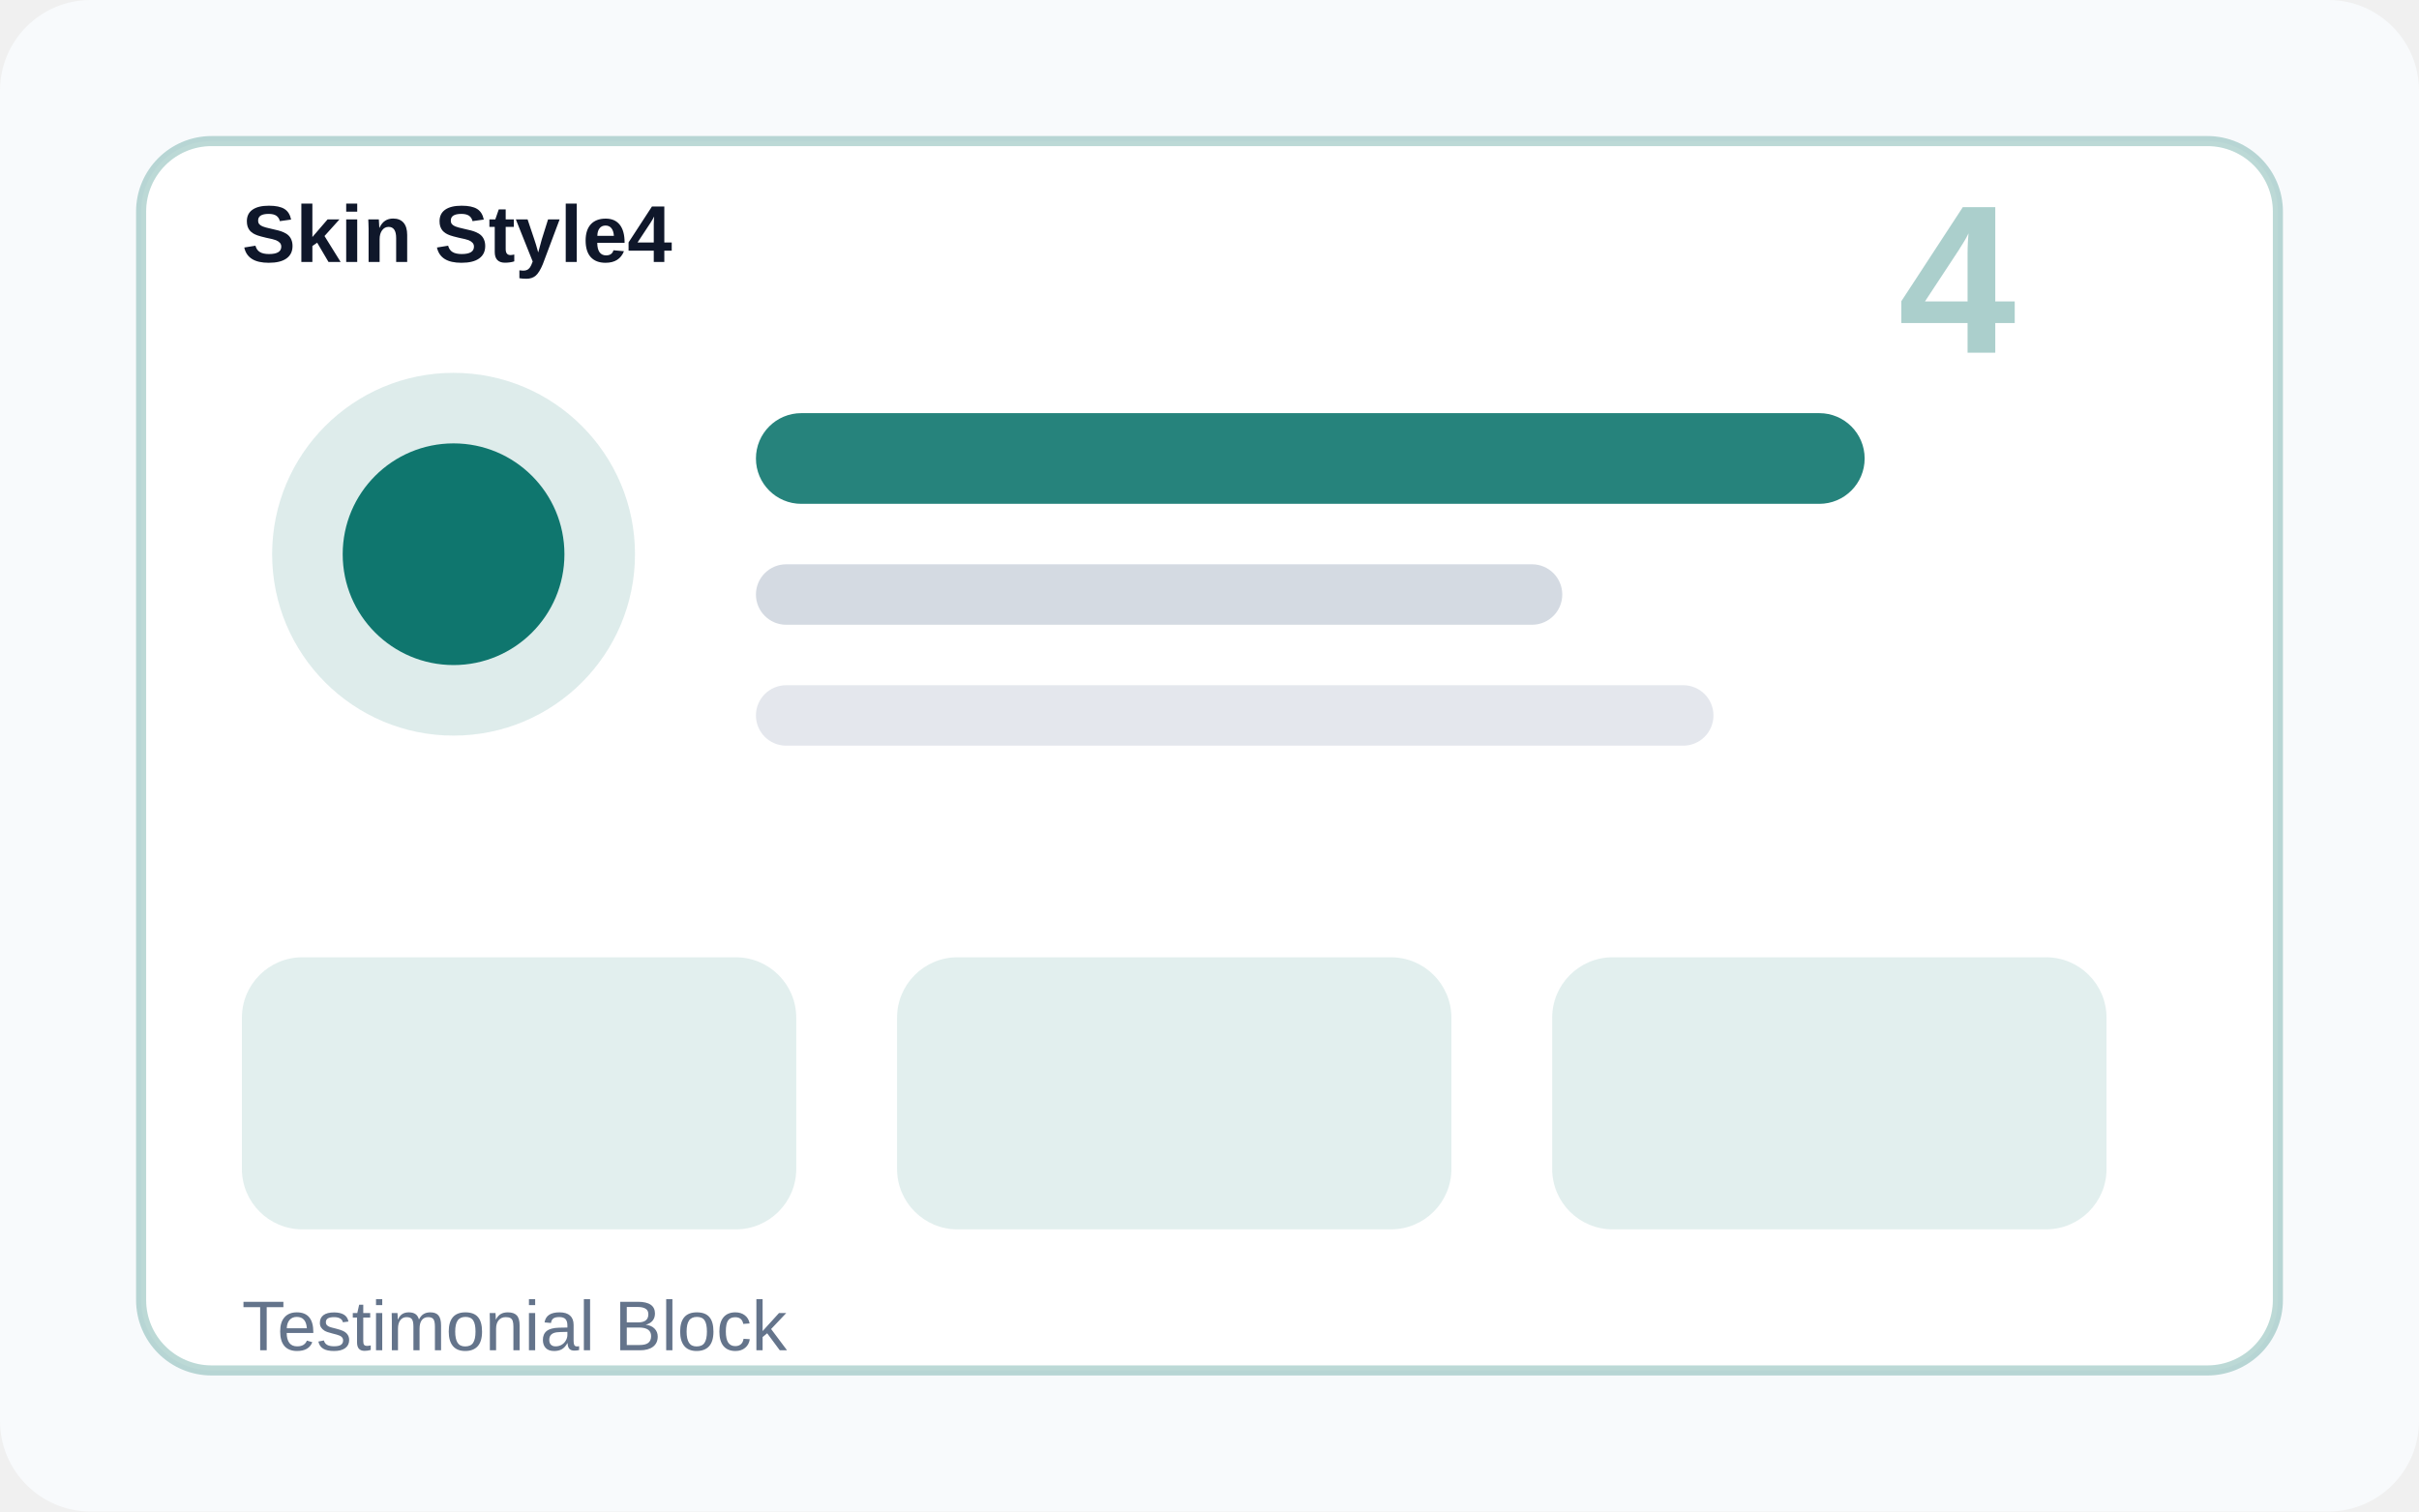
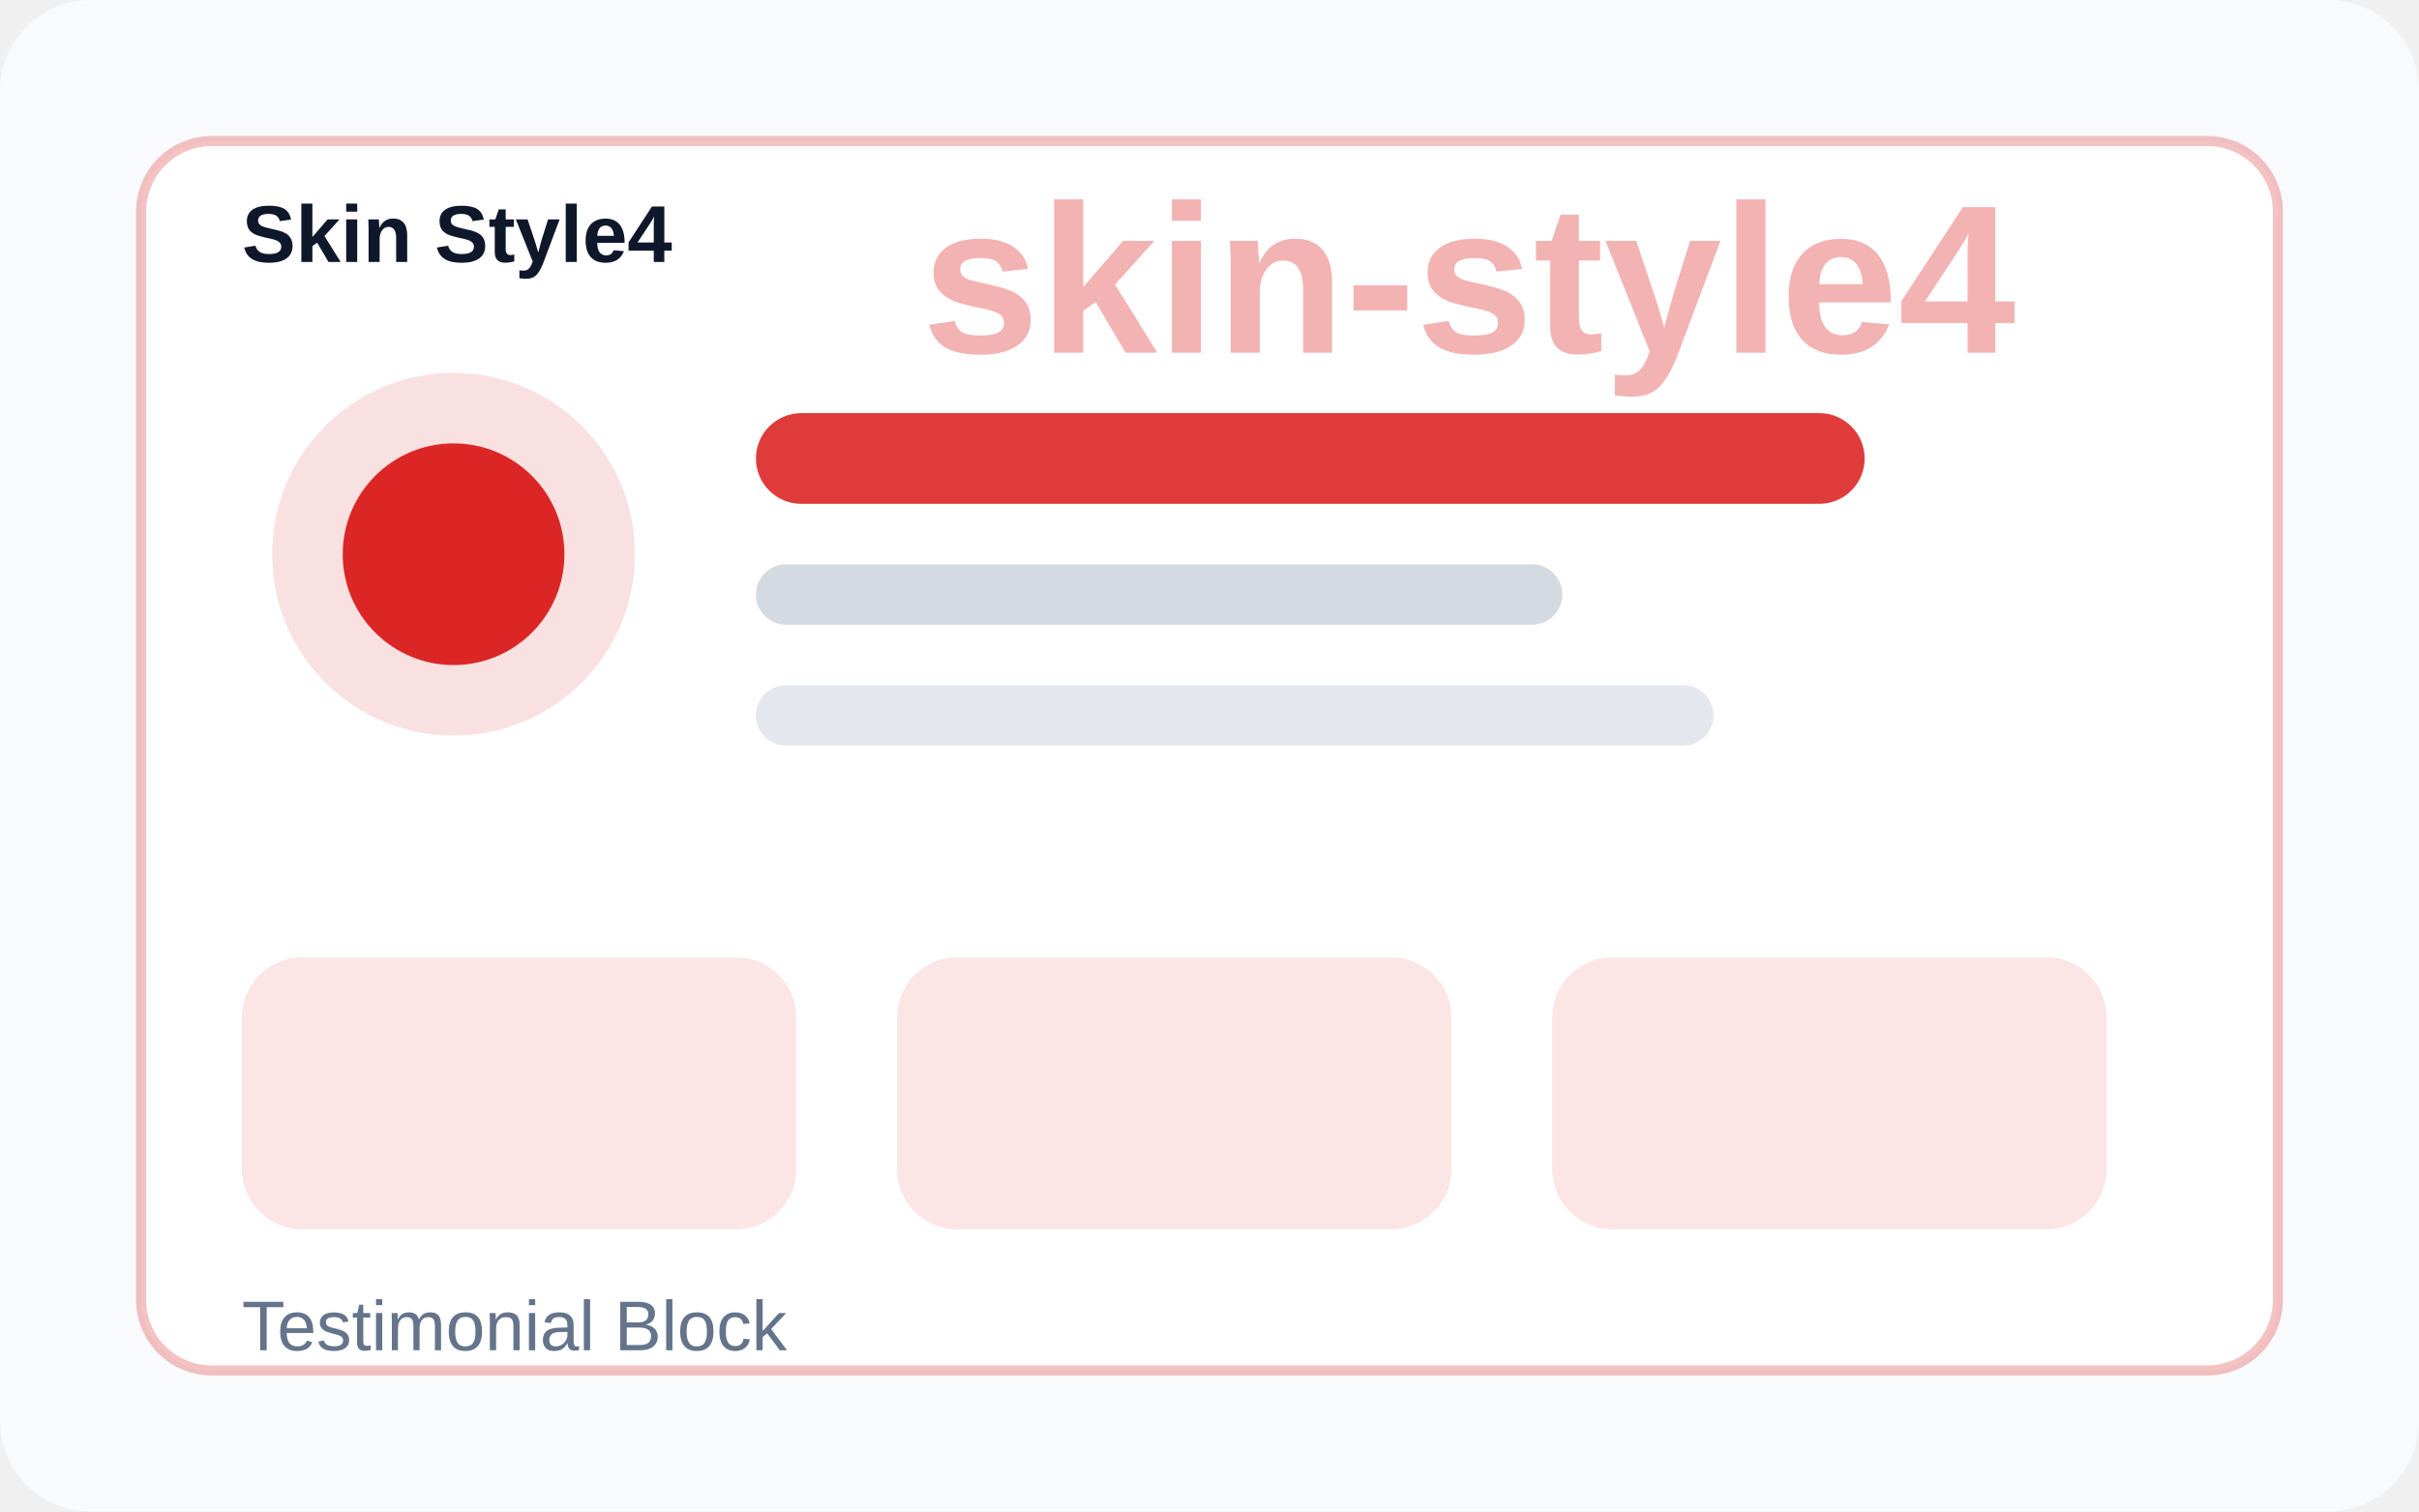
<svg xmlns="http://www.w3.org/2000/svg" width="480" height="300" viewBox="0 0 480 300" role="img">
  <rect width="480" height="300" rx="18" fill="#f8fafc" />
-   <rect x="28" y="28" width="424" height="244" rx="14" fill="#fff" stroke="#0f766e" stroke-opacity="0.28" stroke-width="2" />
-   <circle cx="90" cy="110" r="36" fill="#0f766e" fill-opacity="0.14" />
-   <circle cx="90" cy="110" r="22" fill="#0f766e" />
-   <rect x="150" y="82" width="220" height="18" rx="9" fill="#0f766e" fill-opacity="0.9" />
+   <rect x="28" y="28" width="424" height="244" rx="14" fill="#fff" stroke="#dc2626" stroke-opacity="0.28" stroke-width="2" />
+   <circle cx="90" cy="110" r="36" fill="#dc2626" fill-opacity="0.14" />
+   <circle cx="90" cy="110" r="22" fill="#dc2626" />
+   <rect x="150" y="82" width="220" height="18" rx="9" fill="#dc2626" fill-opacity="0.9" />
  <rect x="150" y="112" width="160" height="12" rx="6" fill="#94a3b8" fill-opacity="0.4" />
  <rect x="150" y="136" width="190" height="12" rx="6" fill="#94a3b8" fill-opacity="0.25" />
-   <rect x="48" y="190" width="110" height="54" rx="12" fill="#0f766e" fill-opacity="0.12" />
-   <rect x="178" y="190" width="110" height="54" rx="12" fill="#0f766e" fill-opacity="0.12" />
-   <rect x="308" y="190" width="110" height="54" rx="12" fill="#0f766e" fill-opacity="0.12" />
-   <text x="400" y="70" text-anchor="end" font-family="Segoe UI, Arial, sans-serif" font-size="42" font-weight="700" fill="#0f766e" fill-opacity="0.35">4</text>
+   <rect x="48" y="190" width="110" height="54" rx="12" fill="#dc2626" fill-opacity="0.12" />
+   <rect x="178" y="190" width="110" height="54" rx="12" fill="#dc2626" fill-opacity="0.12" />
+   <rect x="308" y="190" width="110" height="54" rx="12" fill="#dc2626" fill-opacity="0.12" />
+   <text x="400" y="70" text-anchor="end" font-family="Segoe UI, Arial, sans-serif" font-size="42" font-weight="700" fill="#dc2626" fill-opacity="0.35">skin-style4</text>
  <text x="48" y="52" font-family="Segoe UI, Arial, sans-serif" font-size="16" font-weight="600" fill="#0f172a">Skin Style4</text>
  <text x="48" y="268" font-family="Segoe UI, Arial, sans-serif" font-size="14" fill="#64748b">Testimonial Block</text>
</svg>
